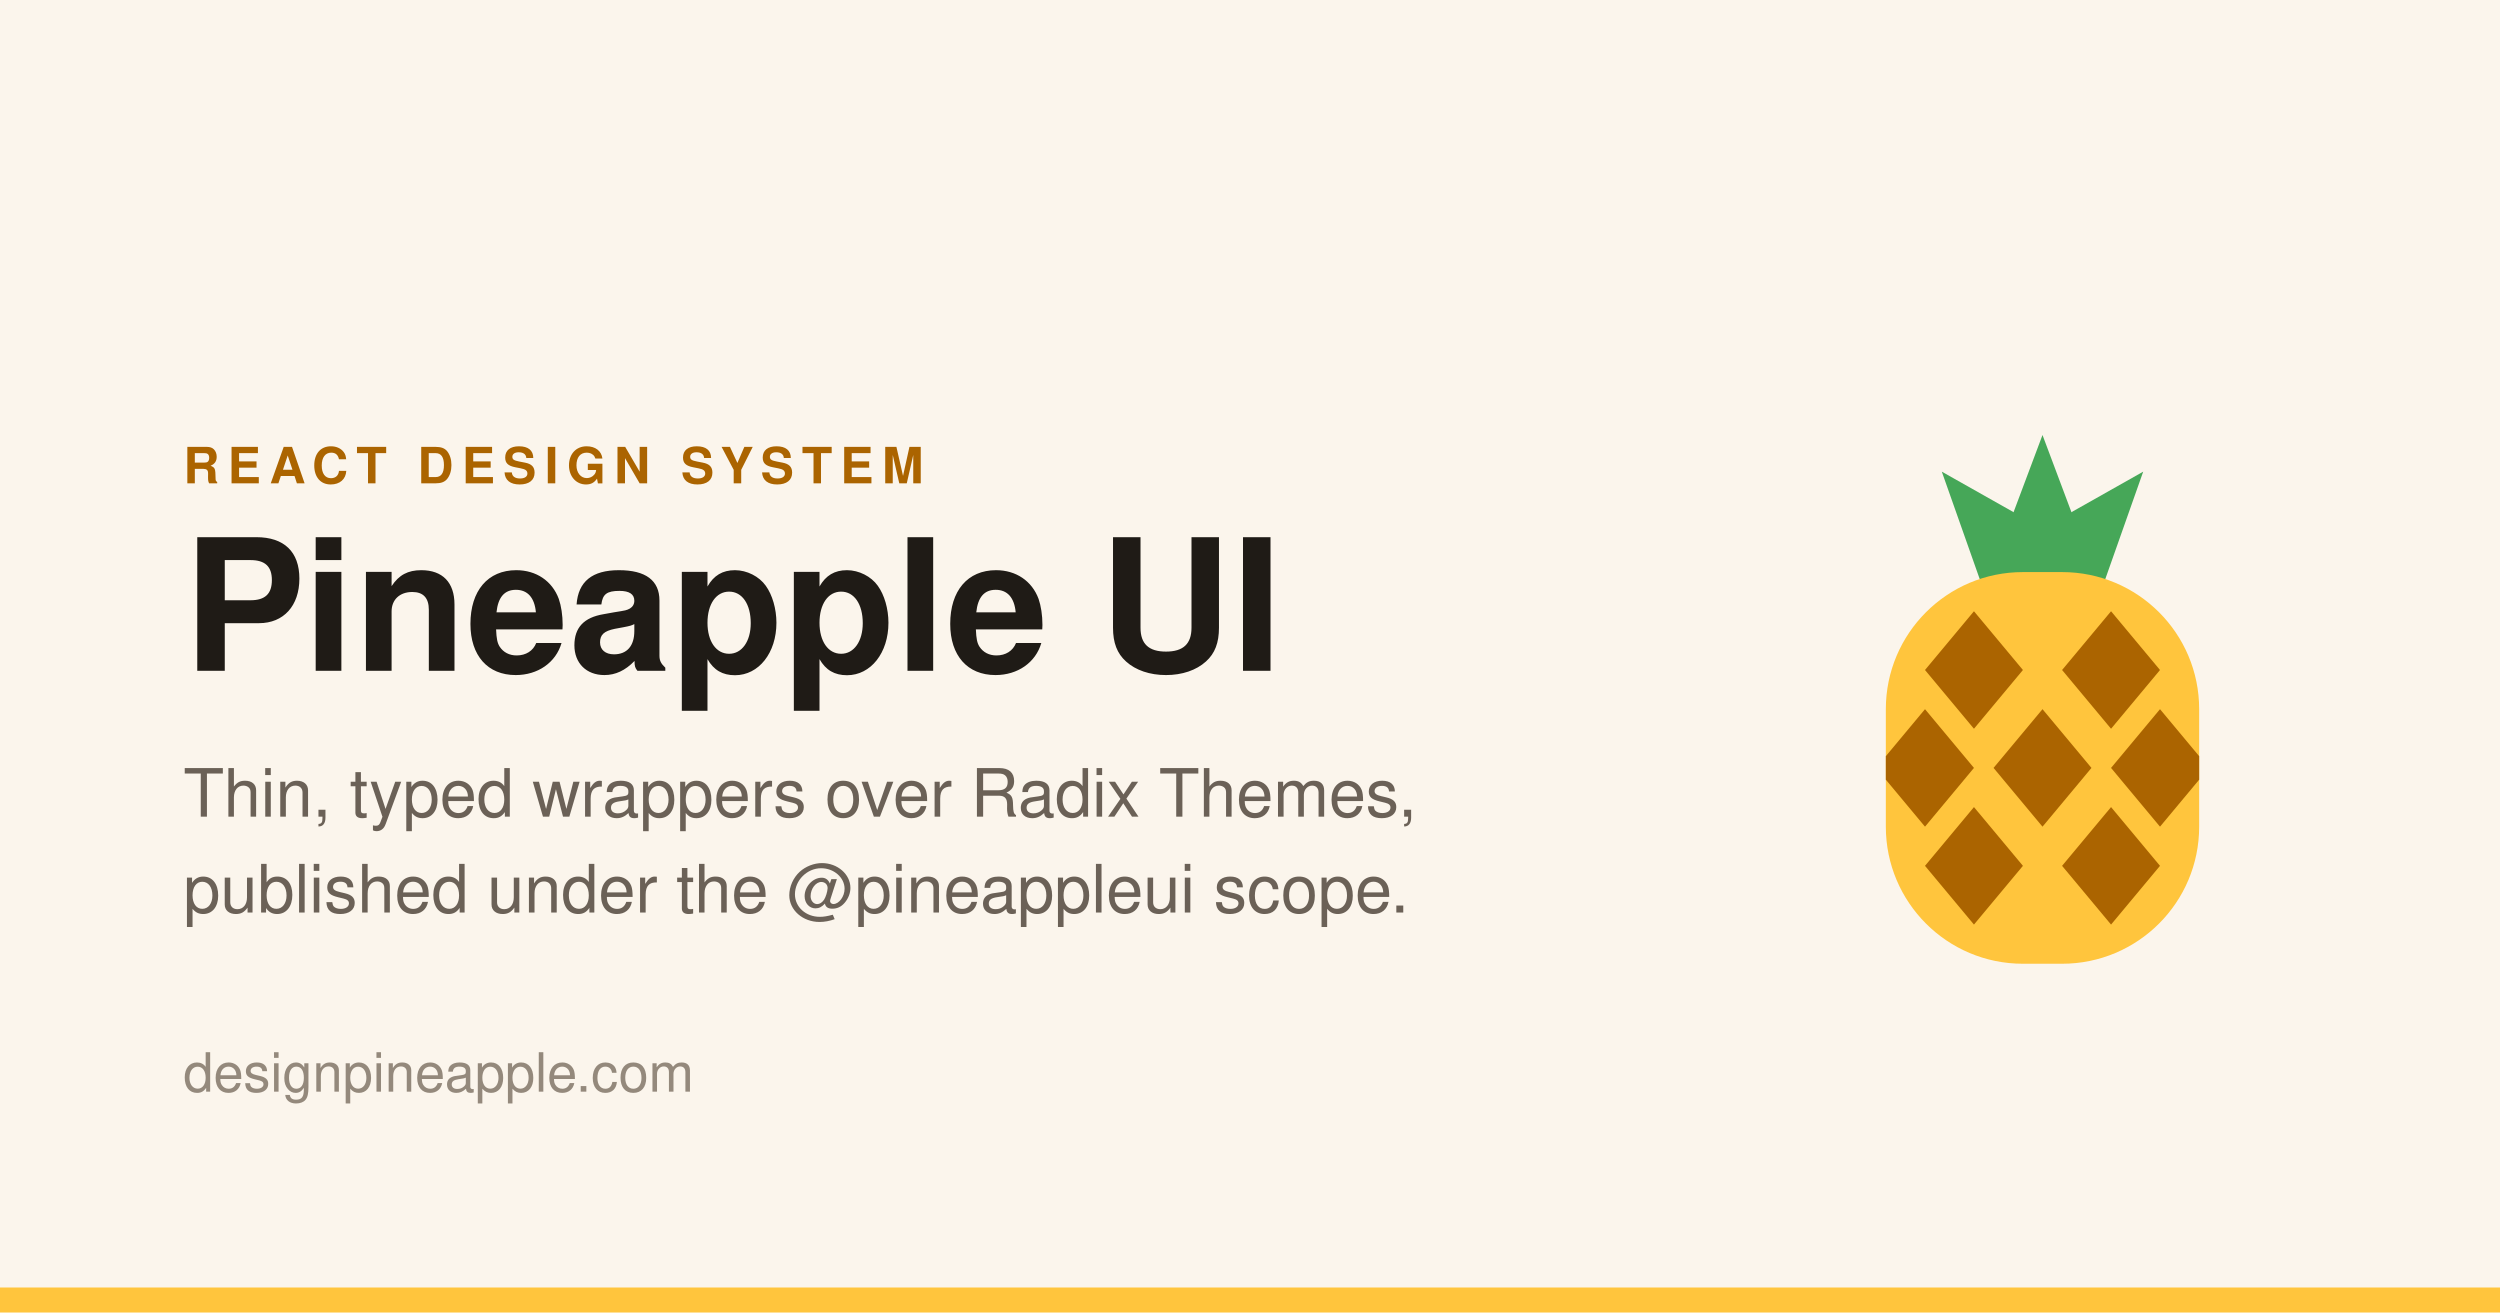
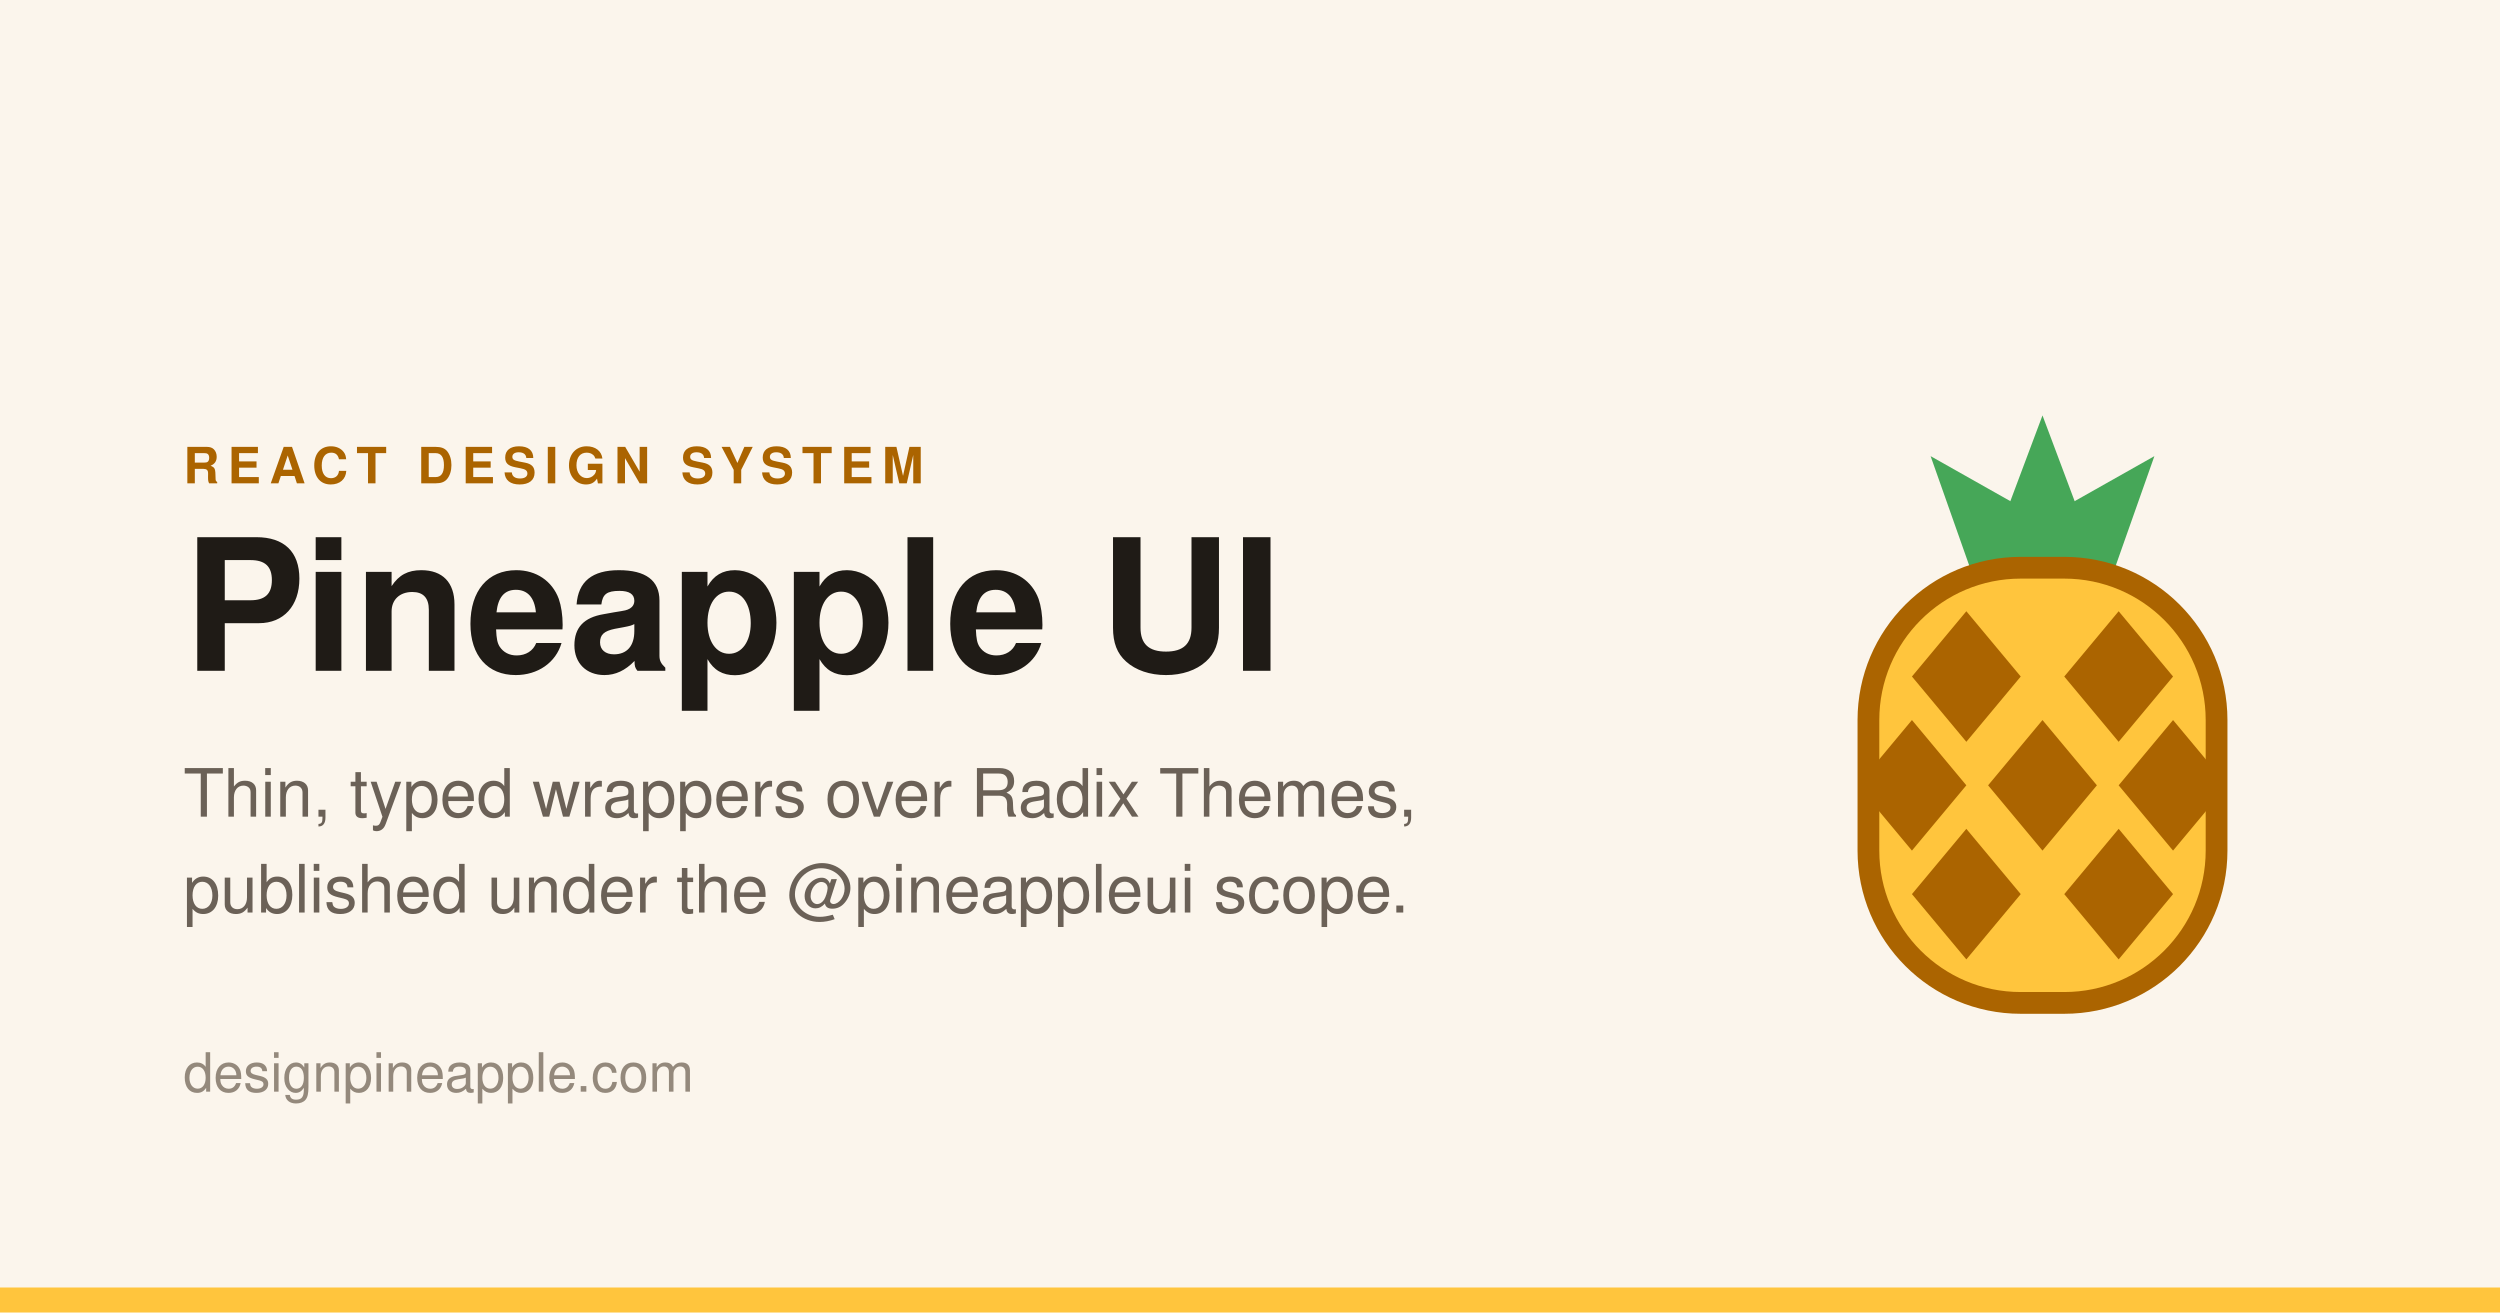
<svg xmlns="http://www.w3.org/2000/svg" width="1200" height="630" viewBox="0 0 1200 630" role="img" aria-label="Pineapple UI — a presentational React design system">
  <rect width="1200" height="630" fill="#FBF5EC" />
  <rect y="618" width="1200" height="12" fill="#ffc53d" />
-   <g transform="translate(830 190) scale(9.4)">
+   <g transform="translate(830 190) scale(9.4) translate(-1.7778 -1.2222) scale(1.1111)">
    <g fill="#46a758">
      <path d="M16 2 L19 10 L13 10 Z" />
      <path d="M16 2 L19 10 L13 10 Z" transform="rotate(-40 16 10)" />
      <path d="M16 2 L19 10 L13 10 Z" transform="rotate(40 16 10)" />
    </g>
-     <rect x="8" y="9" width="16" height="20" rx="7" fill="#ffc53d" />
+     <rect x="8" y="9" width="16" height="20" rx="7" fill="#ffc53d" stroke="#ab6400" stroke-width="1" />
    <g clip-path="url(#og-pineapple-body)" fill="#ab6400">
      <use href="#og-pineapple-pip" x="12.5" y="14" />
      <use href="#og-pineapple-pip" x="19.5" y="14" />
      <use href="#og-pineapple-pip" x="10" y="19" />
      <use href="#og-pineapple-pip" x="16" y="19" />
      <use href="#og-pineapple-pip" x="22" y="19" />
      <use href="#og-pineapple-pip" x="12.5" y="24" />
      <use href="#og-pineapple-pip" x="19.5" y="24" />
    </g>
  </g>
  <defs>
    <clipPath id="og-pineapple-body">
      <rect x="8" y="9" width="16" height="20" rx="7" />
    </clipPath>
    <path id="og-pineapple-pip" d="M0 -3 L2.5 0 L0 3 L-2.5 0 Z" />
  </defs>
  <g font-family="Helvetica Neue, Helvetica, Arial, sans-serif" fill="#1F1B16">
    <text x="88" y="232" font-size="24" font-weight="700" letter-spacing="4" fill="#ab6400">
      REACT DESIGN SYSTEM
    </text>
    <text x="88" y="322" font-size="88" font-weight="700">Pineapple UI</text>
    <text x="88" y="392" font-size="32" fill="#6B6157">Thin, typed wrappers over Radix Themes,</text>
    <text x="88" y="438" font-size="32" fill="#6B6157">published under the @pineappleui scope.</text>
    <text x="88" y="524" font-size="26" fill="#94897C">designpineapple.com</text>
  </g>
</svg>
